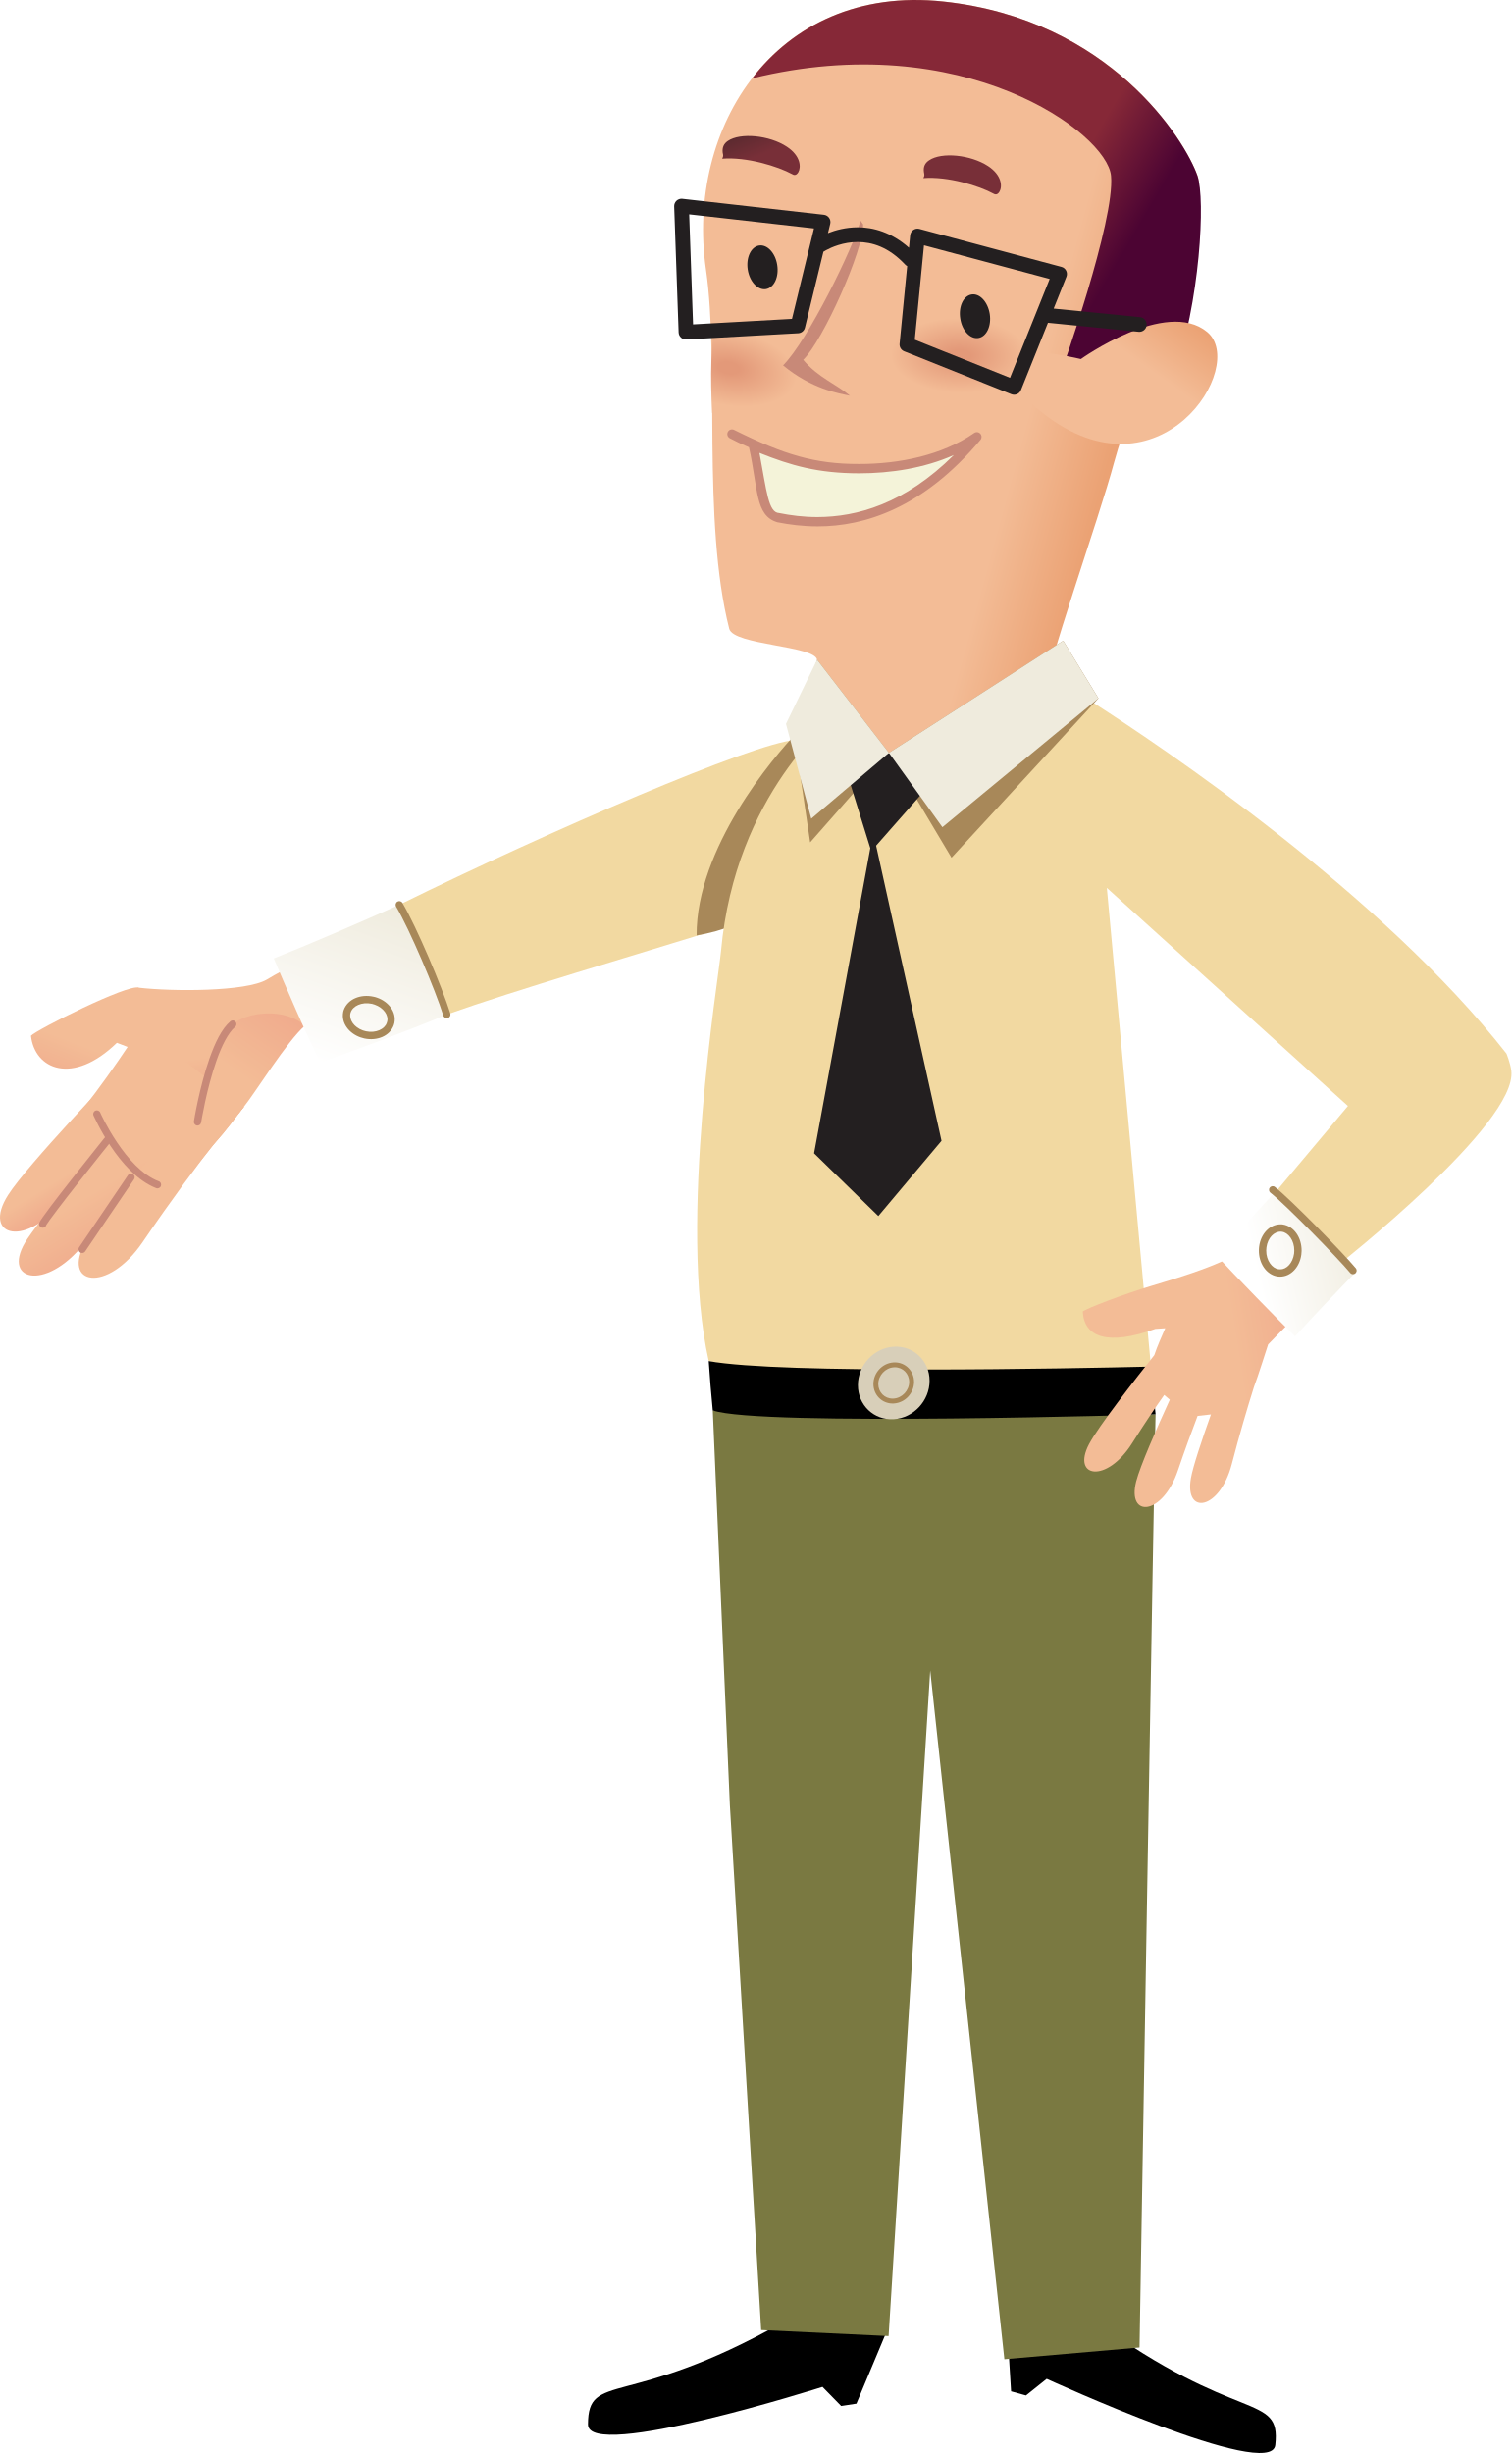
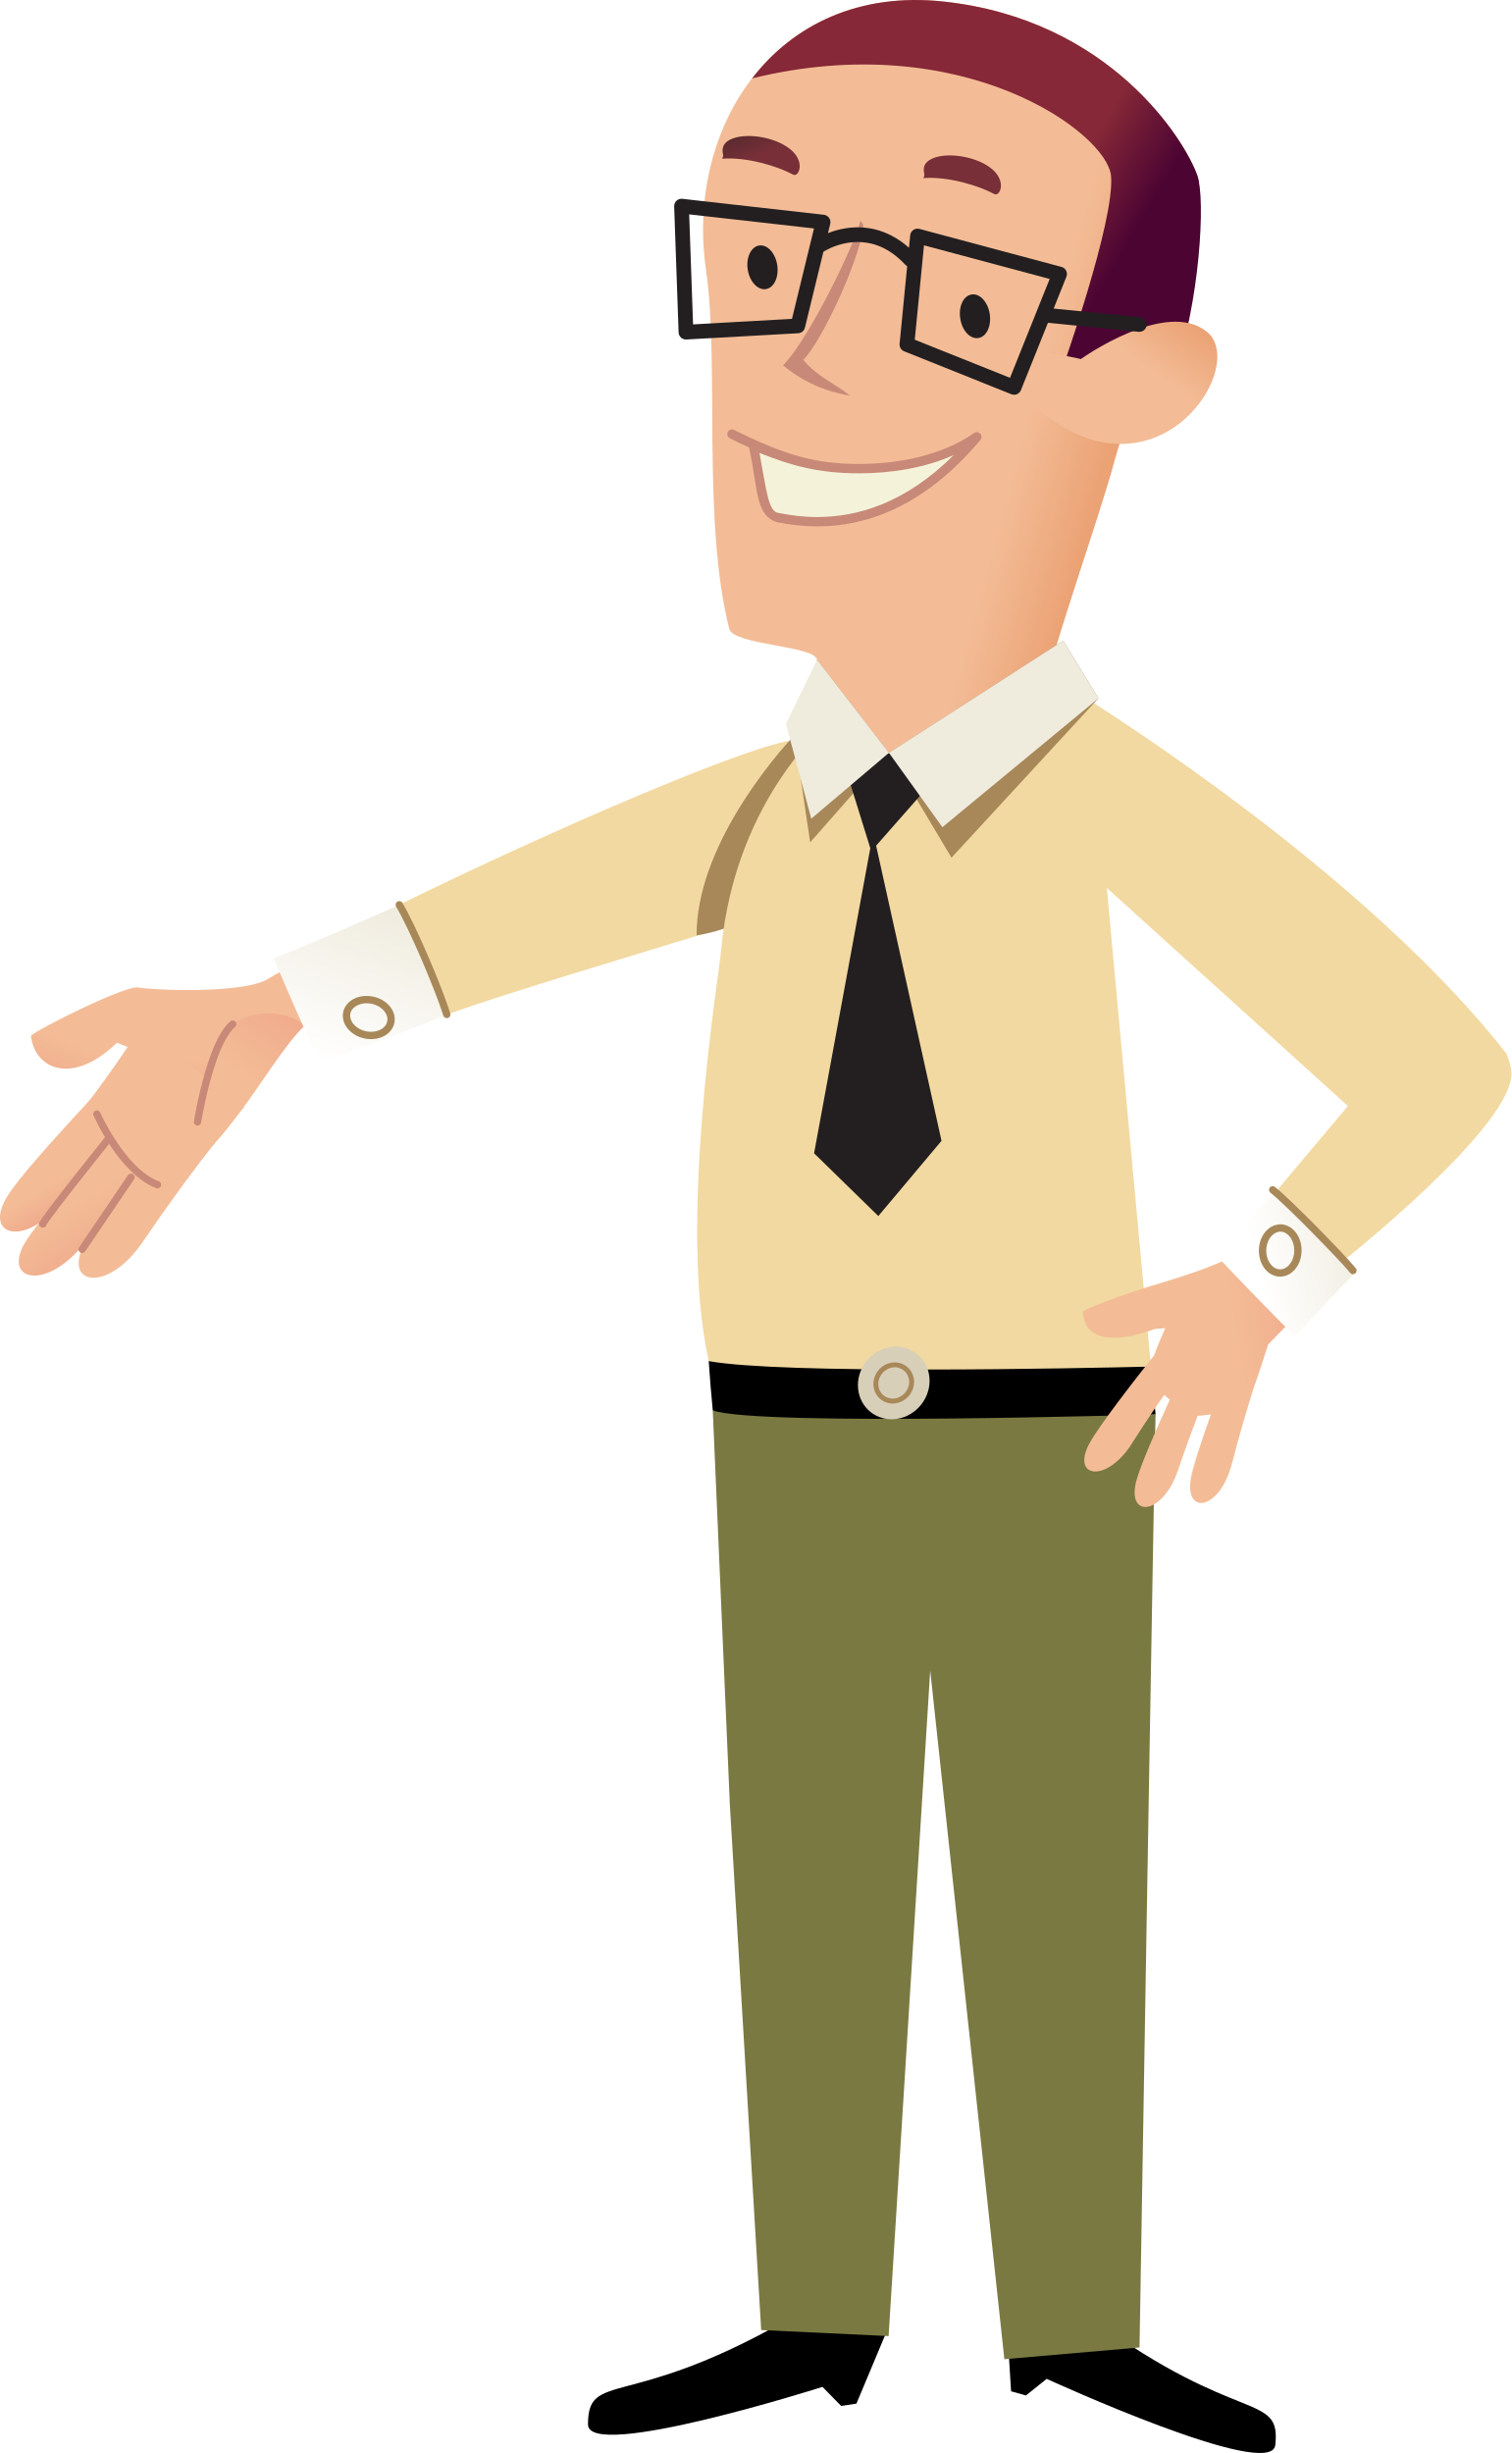
<svg xmlns="http://www.w3.org/2000/svg" version="1.1" id="Layer_1" x="0px" y="0px" width="308.693px" height="500.976px" viewBox="0 0 308.693 500.976" enable-background="new 0 0 308.693 500.976" xml:space="preserve">
-   <linearGradient id="SVGID_1_" gradientUnits="userSpaceOnUse" x1="-1844.691" y1="-352.903" x2="-1833.678" y2="-355.657" gradientTransform="matrix(-0.3864 -0.9224 -0.9224 0.3864 -987.306 -1339.135)">
+   <linearGradient id="SVGID_1_" gradientUnits="userSpaceOnUse" x1="-2280.294" y1="992.807" x2="-2269.282" y2="995.561" gradientTransform="matrix(-0.3864 -0.9224 0.9224 -0.3864 -1745.871 -1493.675)">
    <stop offset="0" stop-color="#EFA489" />
    <stop offset="1" stop-color="#F3BC96" />
  </linearGradient>
  <path fill="url(#SVGID_1_)" d="M26.904 210.339c0 0 5.272 8.98-7.521 15.982 -1.733 4.093-2.045 2.46-0.567 5.298 6.103 0.376 15.442 3.904 20.935 4.303 5.512 0.364 4.297-15.472 17.08-23.4 12.78-7.922 14.539-3.194 24.379-9.208l-10.961-8.462c-9.059 1.211-11.449 2.674-15.729 5.187 -4.289 2.531-19.36 2.47-26.229 1.672C26.438 201.486 26.904 210.339 26.904 210.339z" />
-   <linearGradient id="SVGID_2_" gradientUnits="userSpaceOnUse" x1="-1956.167" y1="-284.694" x2="-1948.326" y2="-302.648" gradientTransform="matrix(0.1321 0.9912 -0.9912 0.1321 -37.5532 2185.882)">
+   <linearGradient id="SVGID_2_" gradientUnits="userSpaceOnUse" x1="-2033.481" y1="972.217" x2="-2025.641" y2="990.171" gradientTransform="matrix(0.1321 0.9912 0.9912 -0.1321 -708.8137 2353.338)">
    <stop offset="0" stop-color="#EFA489" />
    <stop offset="1" stop-color="#F3BC96" />
  </linearGradient>
  <path fill="url(#SVGID_2_)" d="M49.802 226.052c-4.065 5.278-7.454 10.033-10.049 9.87 -5.494-0.401-19.136-6.194-25.229-6.573 6.432-7.335 14.296-19.728 14.296-19.728s10.111 8.045 16.69 13.109L49.802 226.052z" />
-   <linearGradient id="SVGID_3_" gradientUnits="userSpaceOnUse" x1="-1951.279" y1="-288.606" x2="-1944.102" y2="-305.042" gradientTransform="matrix(0.1321 0.9912 -0.9912 0.1321 -37.5532 2185.882)">
+   <linearGradient id="SVGID_3_" gradientUnits="userSpaceOnUse" x1="-2028.595" y1="976.129" x2="-2021.417" y2="992.565" gradientTransform="matrix(0.1321 0.9912 0.9912 -0.1321 -708.8137 2353.338)">
    <stop offset="0" stop-color="#EFA489" />
    <stop offset="1" stop-color="#F3BC96" />
  </linearGradient>
  <path fill="url(#SVGID_3_)" d="M29.427 233.839c3.986 0.974 7.816 1.892 10.326 2.079 2.595 0.167 5.985-4.586 10.049-9.869l-4.289-3.327c-2.312-1.764-5.912-3.606-9.637-5.234C30.2 222.893 29.474 230.735 29.427 233.839z" />
-   <linearGradient id="SVGID_4_" gradientUnits="userSpaceOnUse" x1="-1903.307" y1="-322.019" x2="-1919.003" y2="-314.982" gradientTransform="matrix(0.1321 0.9912 -0.9912 0.1321 -37.5532 2185.882)">
+   <linearGradient id="SVGID_4_" gradientUnits="userSpaceOnUse" x1="-1980.621" y1="1009.543" x2="-1996.316" y2="1002.505" gradientTransform="matrix(0.1321 0.9912 0.9912 -0.1321 -708.8137 2353.338)">
    <stop offset="0" stop-color="#EFA489" />
    <stop offset="1" stop-color="#F3BC96" />
  </linearGradient>
-   <path fill="url(#SVGID_4_)" d="M28.225 224.782c0 0-18.531 22.124-22.625 28.217 -5.726 8.521 3.601 11.025 11.563 1.002 13.439-16.901 22.668-26.049 22.668-26.049S32.069 224.479 28.225 224.782z" />
-   <linearGradient id="SVGID_5_" gradientUnits="userSpaceOnUse" x1="-2153.3" y1="-136.287" x2="-2152.618" y2="-118.689" gradientTransform="matrix(-0.2702 0.9628 -0.9628 -0.2702 -658.948 2284.635)">
+   <path fill="url(#SVGID_4_)" d="M28.225 224.782c0 0-18.531 22.124-22.625 28.217 -5.726 8.521 3.601 11.024 11.563 1.002 13.439-16.901 22.668-26.049 22.668-26.049S32.069 224.479 28.225 224.782z" />
+   <linearGradient id="SVGID_5_" gradientUnits="userSpaceOnUse" x1="-2295.984" y1="878.222" x2="-2295.301" y2="860.625" gradientTransform="matrix(-0.2702 0.9628 0.9628 0.2702 -1411.836 2221.54)">
    <stop offset="0" stop-color="#EFA489" />
    <stop offset="1" stop-color="#F3BC96" />
  </linearGradient>
-   <path fill="url(#SVGID_5_)" d="M39.005 226.643c0 0-17.864 20.542-21.494 26.907 -5.09 8.922 4.383 10.736 11.602 0.15 12.15-17.849 20.691-27.649 20.691-27.649S42.825 226.066 39.005 226.643z" />
-   <linearGradient id="SVGID_6_" gradientUnits="userSpaceOnUse" x1="-1633.826" y1="-589.615" x2="-1641.68" y2="-588.36" gradientTransform="matrix(0.3819 0.9243 -0.9243 0.3819 99.7309 1980.098)">
+   <path fill="url(#SVGID_5_)" d="M39.005 226.643c0 0-17.864 20.542-21.494 26.907 -5.09 8.922 4.383 10.736 11.602 0.15 12.15-17.85 20.691-27.65 20.691-27.65S42.825 226.066 39.005 226.643z" />
+   <linearGradient id="SVGID_6_" gradientUnits="userSpaceOnUse" x1="-1682.947" y1="1230.46" x2="-1690.801" y2="1229.205" gradientTransform="matrix(0.3819 0.9243 0.9243 -0.3819 -473.844 2270.24)">
    <stop offset="0" stop-color="#EFA489" />
    <stop offset="1" stop-color="#F3BC96" />
  </linearGradient>
  <path fill="url(#SVGID_6_)" d="M24.429 218.229c0 0-18.836 19.622-22.774 25.823 -5.508 8.657 3.867 10.919 11.563 0.713 13.02-17.229 18.193-21.206 18.193-21.206S28.279 217.827 24.429 218.229z" />
-   <linearGradient id="SVGID_7_" gradientUnits="userSpaceOnUse" x1="-1934.827" y1="-309.171" x2="-1947.216" y2="-316.007" gradientTransform="matrix(0.1321 0.9912 -0.9912 0.1321 -37.5532 2185.882)">
+   <linearGradient id="SVGID_7_" gradientUnits="userSpaceOnUse" x1="-2012.141" y1="996.696" x2="-2024.529" y2="1003.531" gradientTransform="matrix(0.1321 0.9912 0.9912 -0.1321 -708.8137 2353.338)">
    <stop offset="0" stop-color="#EFA489" />
    <stop offset="1" stop-color="#F3BC96" />
  </linearGradient>
  <path fill="url(#SVGID_7_)" d="M23.872 212.975c-9.05 8.785-16.789 5.42-17.547-1.443 1.102-1.225 19.768-10.598 21.967-9.823 0.695 1.092 5.73 9.055 2.496 13.925L23.872 212.975z" />
  <path fill="#C88978" d="M22.392 232.292c-0.322-0.264-0.797-0.214-1.059 0.11l0 0c-0.05 0.103-12.662 15.712-13.308 17.318l0 0c-0.065 0.165-0.04 0.36-0.042 0.362l0 0 0.006 0.001c0.051 0.414 0.428 0.701 0.84 0.647l0 0c0.319-0.042 0.566-0.274 0.631-0.568l0 0c0.304-0.575 3.547-4.866 6.604-8.717l0 0c3.243-4.132 6.435-8.1 6.44-8.102l0 0c0.054-0.069 0.097-0.142 0.123-0.22l0 0C22.731 232.832 22.642 232.496 22.392 232.292L22.392 232.292z" />
  <path fill="#C88978" d="M27.175 239.817c-0.342-0.231-0.807-0.141-1.041 0.196l0 0 -9.98 14.725c-0.23 0.342-0.141 0.803 0.204 1.039l0 0c0.342 0.229 0.804 0.139 1.035-0.199l0 0 9.981-14.72c0.041-0.052 0.066-0.113 0.088-0.17l0 0C27.571 240.373 27.46 240.015 27.175 239.817L27.175 239.817z" />
  <path fill="#C88978" d="M32.429 241.254c-6.782-2.505-11.961-13.988-11.965-14.036l0 0 0.004 0.007c-0.166-0.386-0.605-0.558-0.983-0.391l0 0c-0.377 0.166-0.553 0.61-0.385 0.984l0 0c0.062 0.048 5.071 11.81 12.792 14.836l0 0c0.387 0.148 0.82-0.051 0.968-0.433l0 0c0.002-0.008 0.005-0.015 0.006-0.021l0 0C33.001 241.815 32.807 241.394 32.429 241.254L32.429 241.254z" />
-   <linearGradient id="SVGID_8_" gradientUnits="userSpaceOnUse" x1="-2201.572" y1="-130.167" x2="-2179.968" y2="-122.591" gradientTransform="matrix(-0.2702 0.9628 -0.9628 -0.2702 -658.948 2284.635)">
+   <linearGradient id="SVGID_8_" gradientUnits="userSpaceOnUse" x1="-2344.256" y1="872.101" x2="-2322.652" y2="864.525" gradientTransform="matrix(-0.2702 0.9628 0.9628 0.2702 -1411.836 2221.54)">
    <stop offset="0" stop-color="#EFA489" />
    <stop offset="1" stop-color="#F3BC96" />
  </linearGradient>
  <path fill="url(#SVGID_8_)" d="M47.534 209.154c-4.605 3.894-9.395 31.45-9.395 31.45l11.662-14.555c2.564-3.225 8.705-13.248 12.455-16.574C58.171 205.721 50.499 206.664 47.534 209.154z" />
  <path fill="#C88978" d="M48.103 208.667c-0.264-0.318-0.737-0.359-1.051-0.087l0 0c-1.807 1.544-3.141 4.409-4.256 7.54l0 0c-2.088 5.95-3.195 12.857-3.195 12.887l0 0c-0.067 0.401 0.213 0.79 0.617 0.856l0 0c0.41 0.059 0.783-0.217 0.854-0.619l0 0c0.007-0.013 1.104-6.862 3.134-12.623l0 0c1.053-3.029 2.426-5.751 3.809-6.894l0 0c0.109-0.089 0.184-0.198 0.227-0.318l0 0C48.327 209.161 48.279 208.88 48.103 208.667L48.103 208.667z" />
-   <path fill="#F2D9A1" d="M191.009 173.383l-28.697-22.232c-8.389 0.57-49.74 18.357-80.757 33.633 4.186 6.076 7.736 15.35 9.703 22.407C119.441 197.185 184.798 179.844 191.009 173.383z" />
+   <path fill="#F2D9A1" d="M191.009 173.383l-28.697-22.232c-8.389 0.57-49.74 18.357-80.756 33.633 4.186 6.076 7.736 15.35 9.703 22.407C119.441 197.185 184.798 179.844 191.009 173.383z" />
  <path fill="#A88859" d="M142.27 191.032c-0.074-17.783 15.571-36.322 20.522-41.447C176.156 164.412 164.149 187.593 142.27 191.032z" />
-   <linearGradient id="SVGID_9_" gradientUnits="userSpaceOnUse" x1="-2236.674" y1="-106.674" x2="-2200.933" y2="-106.674" gradientTransform="matrix(-0.3321 0.9432 -0.9432 -0.3321 -763.7488 2258.394)">
+   <linearGradient id="SVGID_9_" gradientUnits="userSpaceOnUse" x1="-2391.631" y1="854.68" x2="-2355.89" y2="854.68" gradientTransform="matrix(-0.3321 0.9432 0.9432 0.3321 -1520.729 2156.138)">
    <stop offset="0" stop-color="#EFEBDD" />
    <stop offset="1" stop-color="#FFFFFF" />
  </linearGradient>
  <path fill="url(#SVGID_9_)" d="M81.557 184.783c2.805 4.749 8.044 17.089 9.7 22.407 -8.192 3.44-19.75 7.638-25.809 9.812 -2.794-5.413-7.191-15.751-9.538-21.261C63.95 192.542 74.179 188.095 81.557 184.783z" />
-   <path fill="#A88859" d="M91.964 206.967c-1.687-5.416-6.902-17.7-9.769-22.562l0 0c-0.212-0.363-0.667-0.474-1.021-0.269l0 0c-0.363 0.21-0.482 0.668-0.271 1.027l0 0c2.749 4.64 8.006 17.022 9.636 22.256l0 0c0.125 0.389 0.541 0.606 0.938 0.484l0 0c0.232-0.073 0.4-0.25 0.477-0.465l0 0C92.007 207.289 92.016 207.125 91.964 206.967L91.964 206.967z" />
-   <linearGradient id="SVGID_10_" gradientUnits="userSpaceOnUse" x1="-754.026" y1="-550.294" x2="-736.28" y2="-555.135" gradientTransform="matrix(1 0 0 -1 964.1455 -466.0977)">
+   <path fill="#A88859" d="M91.964 206.967c-1.687-5.416-6.902-17.7-9.769-22.562l0 0c-0.212-0.363-0.667-0.474-1.021-0.27l0 0c-0.363 0.21-0.482 0.668-0.271 1.027l0 0c2.749 4.64 8.006 17.022 9.636 22.256l0 0c0.125 0.389 0.541 0.606 0.938 0.484l0 0c0.232-0.073 0.4-0.25 0.477-0.465l0 0C92.007 207.289 92.016 207.125 91.964 206.967L91.964 206.967z" />
+   <linearGradient id="SVGID_10_" gradientUnits="userSpaceOnUse" x1="-844.027" y1="1252.293" x2="-826.281" y2="1257.133" gradientTransform="matrix(1 0 0 1 1054.146 -1168.098)">
    <stop offset="0" stop-color="#F3BC96" />
    <stop offset="1" stop-color="#EBA274" />
  </linearGradient>
  <path fill="url(#SVGID_10_)" d="M213.306 142.086c0.105-5.394 11.104-35.925 14.254-47.747 3.396-12.781 19.547-51.122 16.996-58.434 -2.537-7.294-17.854-31.947-51.875-35.594 -34.031-3.653-52.744 25.562-48.496 54.769 2.787 19.091-0.852 51.275 4.752 73.332 0.852 3.356 17.4 3.418 17.938 6.325 1.084 5.85 0.521 11.881-0.271 15.06 12.017 8.034 11.092 5.391 26.123 5.391C203.562 155.187 203.867 146.423 213.306 142.086z" />
-   <linearGradient id="SVGID_11_" gradientUnits="userSpaceOnUse" x1="-748.344" y1="-507.197" x2="-733.591" y2="-515.876" gradientTransform="matrix(1 0 0 -1 964.1455 -466.0977)">
+   <linearGradient id="SVGID_11_" gradientUnits="userSpaceOnUse" x1="-838.344" y1="1209.199" x2="-823.591" y2="1217.878" gradientTransform="matrix(1 0 0 1 1054.146 -1168.098)">
    <stop offset="0" stop-color="#862837" />
    <stop offset="1" stop-color="#4C0433" />
  </linearGradient>
-   <path fill="url(#SVGID_11_)" d="M192.683 0.312c-17.35-1.863-30.705 4.814-39.068 15.693 43.068-10.562 72.488 11.171 73.293 19.9 0.855 9.137-10.205 40.166-10.205 40.166l22.964 0.909c5.459-15.269 6.536-36.378 4.896-41.075C242.021 28.61 226.701 3.958 192.683 0.312z" />
-   <linearGradient id="SVGID_12_" gradientUnits="userSpaceOnUse" x1="-734.935" y1="-537.622" x2="-727.337" y2="-527.077" gradientTransform="matrix(1 0 0 -1 964.1455 -466.0977)">
+   <path fill="url(#SVGID_11_)" d="M192.683 0.312c-17.35-1.863-30.705 4.814-39.067 15.693 43.067-10.562 72.487 11.171 73.293 19.9 0.854 9.137-10.205 40.166-10.205 40.166l22.964 0.909c5.459-15.269 6.536-36.378 4.896-41.075C242.021 28.61 226.701 3.958 192.683 0.312z" />
+   <linearGradient id="SVGID_12_" gradientUnits="userSpaceOnUse" x1="-824.935" y1="1239.621" x2="-817.338" y2="1229.075" gradientTransform="matrix(1 0 0 1 1054.146 -1168.098)">
    <stop offset="0" stop-color="#F3BC96" />
    <stop offset="1" stop-color="#EBA274" />
  </linearGradient>
  <path fill="url(#SVGID_12_)" d="M220.751 73.329c0 0 17.396-12.449 25.779-5.537 8.383 6.922-9.663 35.276-33.518 16.61C189.159 65.726 220.751 73.329 220.751 73.329z" />
-   <radialGradient id="SVGID_13_" cx="-1879.349" cy="-1745.608" r="17.142" gradientTransform="matrix(-1.3405 -0.0257 0.0139 -0.7271 -2299.016 -1244.907)" gradientUnits="userSpaceOnUse">
-     <stop offset="0.096" stop-color="#E39979" />
-     <stop offset="0.612" stop-color="#F3BC96" />
-   </radialGradient>
-   <path fill="url(#SVGID_13_)" d="M175.894 71.724c-0.104 5.731 8.381 10.537 18.963 10.75 10.564 0.206 19.226-4.288 19.345-10.031 0.11-5.734-8.369-10.55-18.943-10.744C184.669 61.499 176.013 65.982 175.894 71.724z" />
-   <radialGradient id="SVGID_14_" cx="-2107.418" cy="-1956.282" r="17.133" gradientTransform="matrix(-1.3205 -0.2324 0.126 -0.7163 -2387.521 -1815.898)" gradientUnits="userSpaceOnUse">
-     <stop offset="0.096" stop-color="#E39979" />
-     <stop offset="0.612" stop-color="#F3BC96" />
-   </radialGradient>
-   <path fill="url(#SVGID_14_)" d="M166.808 77.792c-0.994 5.675-10.244 8.763-20.657 6.916 -0.418-0.072-0.308-0.282-0.698-0.356 -0.404-7.312-0.32-14.232 0.823-20.041 0.015-0.15 0.06-0.303 0.078-0.457 1.112 0.088 2.246 0.207 3.392 0.406C160.156 66.085 167.8 72.148 166.808 77.792z" />
-   <linearGradient id="SVGID_15_" gradientUnits="userSpaceOnUse" x1="-1455.895" y1="-375.413" x2="-1451.251" y2="-359.161" gradientTransform="matrix(-0.993 0.118 -0.118 -0.993 -1334.969 -169.0566)">
+   <linearGradient id="SVGID_13_" gradientUnits="userSpaceOnUse" x1="-1831.91" y1="1094.349" x2="-1827.266" y2="1078.098" gradientTransform="matrix(-0.993 0.118 0.118 0.993 -1793.186 -838.5906)">
    <stop offset="0.006" stop-color="#782F38" />
    <stop offset="1" stop-color="#22201E" />
  </linearGradient>
-   <path fill="url(#SVGID_15_)" d="M147.495 32.417c0.122-0.237 0.217-0.475 0.196-0.756 -0.009-0.044-0.021-0.088-0.021-0.125 -0.037-0.138-0.055-0.263-0.076-0.391 -0.107-1.035 0.229-1.785 1.049-2.354 2.549-1.744 8.518-1.166 12.049 1.169 2.875 1.891 2.942 4.225 2.332 5.244 -0.48 0.788-1.021 0.494-1.188 0.388C158.87 33.979 152.546 32.018 147.495 32.417z" />
-   <linearGradient id="SVGID_16_" gradientUnits="userSpaceOnUse" x1="-1491.614" y1="-368.027" x2="-1486.968" y2="-351.767" gradientTransform="matrix(-0.993 0.118 -0.118 -0.993 -1334.969 -169.0566)">
+   <path fill="url(#SVGID_13_)" d="M147.495 32.417c0.122-0.237 0.217-0.475 0.196-0.756 -0.009-0.044-0.021-0.088-0.021-0.125 -0.037-0.138-0.055-0.263-0.076-0.391 -0.107-1.035 0.229-1.785 1.049-2.354 2.549-1.744 8.518-1.166 12.049 1.169 2.875 1.891 2.941 4.225 2.332 5.244 -0.48 0.788-1.021 0.494-1.188 0.388C158.87 33.979 152.546 32.018 147.495 32.417z" />
+   <linearGradient id="SVGID_14_" gradientUnits="userSpaceOnUse" x1="-1867.629" y1="1086.965" x2="-1862.983" y2="1070.705" gradientTransform="matrix(-0.993 0.118 0.118 0.993 -1793.186 -838.5906)">
    <stop offset="0.006" stop-color="#782F38" />
    <stop offset="1" stop-color="#22201E" />
  </linearGradient>
-   <path fill="url(#SVGID_16_)" d="M188.583 36.376c0.125-0.228 0.229-0.478 0.191-0.753 0-0.044-0.006-0.078-0.012-0.131 -0.037-0.122-0.06-0.263-0.068-0.391 -0.135-1.034 0.205-1.788 1.055-2.353 2.541-1.744 8.51-1.147 12.049 1.178 2.852 1.872 2.938 4.215 2.314 5.24 -0.469 0.791-1.021 0.494-1.182 0.4C199.958 37.949 193.632 35.974 188.583 36.376z" />
-   <path fill="#231F20" d="M158.733 54.116c0.391 2.462-0.644 4.659-2.316 4.934 -1.648 0.25-3.324-1.528-3.705-3.984 -0.379-2.462 0.668-4.672 2.33-4.928C156.704 49.883 158.362 51.671 158.733 54.116z" />
-   <path fill="#231F20" d="M202.136 64.109c0.385 2.466-0.65 4.669-2.328 4.928 -1.66 0.262-3.332-1.522-3.692-3.981 -0.392-2.469 0.655-4.656 2.321-4.916C200.099 59.872 201.747 61.659 202.136 64.109z" />
-   <path fill="#F4F3D9" d="M199.505 89.223c-15.227 18.1-30.545 18.556-40.57 16.494 -3.525-0.738-3.229-6.119-5.15-15.082 0.182 0.094 0.375 0.104 0.557 0.244C161.21 95.949 185.069 99.224 199.505 89.223z" />
+   <path fill="url(#SVGID_14_)" d="M188.583 36.376c0.125-0.228 0.229-0.478 0.191-0.753 0-0.044-0.006-0.078-0.012-0.131 -0.037-0.122-0.061-0.263-0.068-0.391 -0.135-1.034 0.205-1.788 1.055-2.353 2.541-1.744 8.51-1.147 12.049 1.178 2.852 1.872 2.938 4.215 2.314 5.24 -0.469 0.791-1.021 0.494-1.182 0.4C199.958 37.949 193.632 35.974 188.583 36.376z" />
+   <path fill="#231F20" d="M158.733 54.116c0.391 2.462-0.645 4.659-2.316 4.934 -1.648 0.25-3.324-1.528-3.705-3.984 -0.379-2.462 0.668-4.672 2.33-4.928C156.704 49.883 158.362 51.671 158.733 54.116z" />
+   <path fill="#231F20" d="M202.136 64.109c0.385 2.466-0.65 4.669-2.328 4.928 -1.66 0.262-3.332-1.522-3.691-3.981 -0.393-2.469 0.654-4.656 2.32-4.916C200.099 59.872 201.747 61.659 202.136 64.109z" />
+   <path fill="#F4F3D9" d="M199.505 89.223c-15.227 18.1-30.545 18.556-40.57 16.494 -3.524-0.738-3.229-6.119-5.149-15.082 0.182 0.094 0.375 0.104 0.557 0.244C161.21 95.949 185.069 99.224 199.505 89.223z" />
  <path fill="#C88978" d="M200.21 88.579c-0.312-0.353-0.852-0.418-1.246-0.147 -6.602 4.578-15.375 6.331-23.51 6.322 -9.01 0.022-15.366-1.908-25.499-6.94 -0.466-0.253-1.043-0.081-1.296 0.384 -0.25 0.457-0.086 1.041 0.38 1.294 1.063 0.577 2.396 1.211 3.928 1.853 1.886 8.451 1.208 13.955 5.779 15.309 2.448 0.485 5.203 0.847 8.203 0.847h0.049c9.567 0 21.537-3.721 33.246-17.668C200.546 89.467 200.54 88.93 200.21 88.579zM166.944 105.593c-2.842 0-5.479-0.338-7.818-0.816 -2.203-0.093-2.549-4.412-4.016-12.281 6.467 2.595 11.951 4.153 20.346 4.172 6.438-0.006 13.301-1.043 19.34-3.731C184.728 102.933 174.966 105.58 166.944 105.593z" />
  <path fill="#C88978" d="M175.742 45.058c-1.431 5.494-10.747 24.506-15.815 29.562 5.822 4.812 11.299 5.719 13.66 6.194 -2.65-2.284-6.584-3.75-9.537-7.325 4.07-3.994 12.354-22.469 12.233-27.659L175.742 45.058z" />
-   <path fill="#F2D9A1" d="M308.656 218.688c0.001-0.001 0-0.002-0.001-0.003 -0.197-1.611-0.986-3.51-0.986-3.51 -25.525-32.564-69.992-62.458-85.146-72.151l-38.527 16.824 -13.544-13.45c0 0-20.28 15.581-23.192 47.803 -0.5 5.57-8.852 55.575-2.512 83.773l43.189 9.378 47.125-8.255 -9.011-97.762 49.242 44.542 -22.521 26.792 20.336 5.847C273.106 258.516 309.985 229.5 308.656 218.688z" />
+   <path fill="#F2D9A1" d="M308.656 218.688c0.001-0.001 0-0.002-0.001-0.003 -0.197-1.611-0.986-3.51-0.986-3.51 -25.525-32.564-69.992-62.458-85.146-72.151l-38.526 16.824 -13.544-13.45c0 0-20.28 15.581-23.192 47.803 -0.5 5.57-8.852 55.575-2.512 83.773l43.188 9.378 47.125-8.255 -9.011-97.762 49.242 44.542 -22.521 26.792 20.336 5.847C273.106 258.516 309.985 229.5 308.656 218.688z" />
  <polygon fill="#A88859" points="224.333,142.618 217.146,130.86 181.554,153.749 194.329,175.167 " />
  <polygon fill="#A88859" points="162.271,150.474 166.878,134.735 181.554,153.749 165.462,172.039 " />
  <polygon fill="#231F20" points="194.544,154.975 171.478,153.041 177.937,173.839 " />
  <polygon fill="#231F20" points="178.337,170.022 166.263,235.538 179.384,248.351 192.29,232.99 " />
  <polygon fill="#EFEBDD" points="224.333,142.618 217.146,130.86 181.554,153.749 192.468,168.937 " />
  <polygon fill="#EFEBDD" points="160.524,147.833 166.878,134.735 181.554,153.749 165.688,167.199 " />
  <path fill="#A88859" d="M80.538 208.942c-0.044 0.162-0.08 0.303-0.134 0.46l0 0c-0.813 2.198-3.417 3.229-6.002 2.678l0 0c-0.274-0.064-0.54-0.136-0.792-0.224l0 0c-2.33-0.821-3.96-2.907-3.521-5.164l0 0c0.02-0.151 0.078-0.314 0.117-0.431l0 0c0.805-2.212 3.418-3.276 6.047-2.71l0 0c0.267 0.049 0.521 0.125 0.763 0.21l0 0C79.35 204.572 81.005 206.662 80.538 208.942L80.538 208.942zM75.958 205.01l0.146-0.736 -0.153 0.732 0 0c-2.099-0.445-3.913 0.471-4.325 1.75l0 0c-0.035 0.094-0.053 0.145-0.062 0.185l0 0c-0.291 1.33 0.716 2.847 2.543 3.499l0 0c0.194 0.067 0.399 0.125 0.622 0.175l0 0c2.031 0.442 3.855-0.462 4.258-1.71l0 0c0.032-0.09 0.062-0.197 0.096-0.311l0 0c0.293-1.246-0.717-2.764-2.564-3.42l0 0C76.326 205.106 76.138 205.043 75.958 205.01L75.958 205.01z" />
  <path d="M223.308 473.746c29.553 21.703 38.355 14.686 37.15 25.605 -0.832 7.52-46.686-13.518-46.686-13.518l-4.234 3.387 -3.043-0.842 -1.01-16.402L223.308 473.746z" />
  <path d="M159.862 474.289c-31.779 17.914-39.746 9.855-39.775 20.85 -0.021 7.576 47.895-7.666 47.895-7.666l3.814 3.896 3.114-0.475L181.149 476 159.862 474.289z" />
-   <path fill="#7A7941" d="M236.007 288.854l-90.435-0.808 3.494 80.646 6.394 107.175 26.023 1.229 8.498-135.926 15.147 140.652 27.603-2.396C232.731 479.425 235.841 292.303 236.007 288.854L236.007 288.854 236.007 288.854z" />
+   <path fill="#7A7941" d="M236.007 288.854l-90.435-0.808 3.494 80.646 6.394 107.175 26.023 1.229 8.498-135.926 15.146 140.652 27.604-2.396C232.731 479.425 235.841 292.303 236.007 288.854L236.007 288.854 236.007 288.854z" />
  <path d="M144.745 277.975c0.23 3.36 0.486 6.731 0.826 10.073 9.438 3.326 90.438 0.806 90.438 0.806l-0.943-9.756C218.593 279.492 159.487 280.684 144.745 277.975z" />
-   <path fill="#D8CFB9" d="M189.851 281.998c0 4.09-3.279 7.606-7.318 7.846 -4.045 0.246-7.317-2.863-7.317-6.959 0-4.075 3.272-7.602 7.317-7.848C186.569 274.796 189.851 277.917 189.851 281.998z" />
-   <path fill="#A88859" d="M178.38 282.662c0.004-2.306 1.828-4.267 4.115-4.41l0 0c0.079-0.006 0.161-0.01 0.252-0.01l0 0c2.188 0.002 3.93 1.752 3.938 3.98l0 0c-0.01 2.307-1.83 4.265-4.125 4.41l0 0c-0.084 0.006-0.168 0.009-0.25 0.009l0 0C180.116 286.634 178.384 284.89 178.38 282.662L178.38 282.662zM182.562 279.248c-1.742 0.102-3.188 1.648-3.186 3.414l0 0c0.008 1.698 1.287 2.973 2.932 2.979l0 0c0.062 0 0.131-0.002 0.191-0.009l0 0c1.738-0.096 3.188-1.646 3.186-3.411l0 0c-0.012-1.699-1.299-2.979-2.938-2.983l0 0C182.694 279.237 182.632 279.242 182.562 279.248L182.562 279.248z" />
-   <linearGradient id="SVGID_17_" gradientUnits="userSpaceOnUse" x1="-874.273" y1="1149.217" x2="-895.328" y2="1152.582" gradientTransform="matrix(1 0 0 1 1148.611 -872.0723)">
+   <path fill="#D8CFB9" d="M189.851 281.998c0 4.09-3.279 7.606-7.317 7.846 -4.046 0.246-7.317-2.862-7.317-6.959 0-4.074 3.271-7.602 7.317-7.848C186.569 274.796 189.851 277.917 189.851 281.998z" />
+   <path fill="#A88859" d="M178.38 282.662c0.004-2.306 1.828-4.267 4.115-4.41l0 0c0.079-0.006 0.161-0.01 0.252-0.01l0 0c2.188 0.002 3.93 1.752 3.938 3.98l0 0c-0.01 2.307-1.83 4.265-4.125 4.41l0 0c-0.084 0.006-0.168 0.009-0.25 0.009l0 0C180.116 286.634 178.384 284.89 178.38 282.662L178.38 282.662zM182.562 279.248c-1.742 0.103-3.188 1.648-3.186 3.414l0 0c0.008 1.698 1.287 2.973 2.932 2.979l0 0c0.062 0 0.131-0.002 0.191-0.009l0 0c1.738-0.096 3.188-1.646 3.186-3.411l0 0c-0.012-1.699-1.299-2.979-2.938-2.983l0 0C182.694 279.237 182.632 279.242 182.562 279.248L182.562 279.248z" />
+   <linearGradient id="SVGID_15_" gradientUnits="userSpaceOnUse" x1="-964.273" y1="-739.242" x2="-985.327" y2="-742.607" gradientTransform="matrix(1 0 0 -1 1238.611 -462.0967)">
    <stop offset="0" stop-color="#EFA489" />
    <stop offset="1" stop-color="#F3BC96" />
  </linearGradient>
-   <path fill="url(#SVGID_17_)" d="M253.233 255.328c-2.396 2.914-17.611 7.075-17.898 7.229 -5.59 1.632-13.561 4.697-14.197 5.292 0.271 5.229 5.035 7.062 14.824 3.553l2.021-0.135c-0.703 1.608-1.641 3.69-2.235 5.489 -3.832 4.83-11.425 14.551-13.336 18.188 -3.597 6.894 3.619 8.039 8.799-0.188 2.646-4.182 4.813-7.397 6.563-9.86 0.34 0.31 0.722 0.616 1.134 0.976 -2.669 5.834-6.058 13.528-6.869 16.698 -1.904 7.537 5.401 6.953 8.521-2.235 1.439-4.229 2.803-7.955 4.025-11.158 0.938-0.098 1.854-0.195 2.729-0.305 -1.881 5.282-3.668 10.631-4.09 13.021 -1.336 7.656 5.889 6.531 8.344-2.859 1.58-6.087 3.174-11.469 4.539-15.793 0.761-1.964 2.711-8.162 2.892-8.676 2.362-2.361 4.217-4.57 7.291-6.711L253.233 255.328z" />
-   <linearGradient id="SVGID_18_" gradientUnits="userSpaceOnUse" x1="-3065.931" y1="-245.908" x2="-3058.305" y2="-223.021" gradientTransform="matrix(-0.5262 -0.8503 -0.8503 0.5262 -1542.416 -2223.703)">
+   <path fill="url(#SVGID_15_)" d="M253.233 255.328c-2.396 2.914-17.611 7.075-17.898 7.229 -5.59 1.632-13.561 4.696-14.197 5.292 0.271 5.229 5.035 7.062 14.824 3.553l2.021-0.135c-0.703 1.607-1.642 3.689-2.235 5.488 -3.832 4.83-11.425 14.552-13.336 18.188 -3.597 6.894 3.619 8.039 8.799-0.188 2.646-4.182 4.813-7.396 6.563-9.859 0.34 0.311 0.722 0.616 1.134 0.977 -2.669 5.834-6.058 13.527-6.869 16.697 -1.904 7.537 5.401 6.953 8.521-2.234 1.439-4.229 2.803-7.955 4.025-11.158 0.938-0.098 1.854-0.195 2.729-0.305 -1.881 5.281-3.668 10.631-4.09 13.021 -1.336 7.655 5.889 6.53 8.344-2.858 1.58-6.088 3.175-11.47 4.539-15.793 0.762-1.965 2.711-8.162 2.893-8.677 2.361-2.36 4.217-4.569 7.291-6.711L253.233 255.328z" />
+   <linearGradient id="SVGID_16_" gradientUnits="userSpaceOnUse" x1="-3512.32" y1="854.446" x2="-3504.695" y2="831.559" gradientTransform="matrix(-0.5262 -0.8503 0.8503 -0.5262 -2294.746 -2283.057)">
    <stop offset="0" stop-color="#EFEBDD" />
    <stop offset="1" stop-color="#FFFFFF" />
  </linearGradient>
-   <path fill="url(#SVGID_18_)" d="M277.202 259.483c-2.312-2.821-13.445-14.216-16.393-16.479 -6.574 7.062-7.068 7.917-11.982 13.814 2.713 2.965 12.807 13.395 15.676 16.104C268.343 268.65 273.462 263.324 277.202 259.483z" />
-   <path fill="#A88859" d="M276.794 260.062c0.318-0.262 0.365-0.732 0.104-1.055l0 0c-2.396-2.911-13.443-14.22-16.521-16.598l0 0c-0.324-0.252-0.789-0.189-1.045 0.139l0 0c-0.254 0.328-0.188 0.797 0.143 1.05l0 0c2.818 2.15 14.035 13.629 16.271 16.354l0 0 -0.002 0.01c0.125 0.146 0.295 0.242 0.473 0.267l0 0C276.413 260.253 276.624 260.201 276.794 260.062L276.794 260.062z" />
-   <path fill="#A88859" d="M261.401 260.728c-0.161-0.006-0.312-0.018-0.478-0.037l0 0c-2.312-0.355-3.85-2.711-3.815-5.35l0 0c0.008-0.295 0.021-0.562 0.061-0.826l0 0c0.332-2.441 2.059-4.459 4.361-4.47l0 0c0.156-0.014 0.322 0.009 0.447 0.026l0 0c2.317 0.35 3.881 2.696 3.856 5.384h0.002l0 0c-0.004 0.271-0.024 0.535-0.062 0.787l0 0C265.444 258.689 263.728 260.73 261.401 260.728L261.401 260.728zM264.337 255.446l0.748 0.005 -0.748-0.01 0 0c0.021-2.141-1.234-3.732-2.562-3.888l0 0c-0.104-0.015-0.166-0.017-0.211-0.017l0 0c-1.346-0.021-2.639 1.258-2.908 3.185l0 0c-0.028 0.196-0.045 0.409-0.049 0.646l0 0c-0.028 2.074 1.224 3.691 2.525 3.842l0 0c0.098 0.013 0.201 0.021 0.328 0.021l0 0c1.275 0.035 2.562-1.256 2.836-3.195l0 0C264.324 255.83 264.339 255.628 264.337 255.446L264.337 255.446z" />
-   <path fill="#231F20" d="M232.839 64.774l-17.648-1.755 2.605-6.501c0.158-0.399 0.143-0.847-0.053-1.232 -0.189-0.383-0.539-0.667-0.953-0.776l-29.018-7.762c-0.424-0.114-0.879-0.033-1.241 0.217 -0.36 0.25-0.595 0.648-0.638 1.087l-0.25 2.548c-3.541-3.146-7.3-4.19-10.461-4.176 -2.476 0.008-4.578 0.593-6.084 1.188l0.463-1.899c0.102-0.416 0.018-0.862-0.229-1.214 -0.248-0.352-0.638-0.583-1.062-0.632l-28.915-3.262c-0.433-0.049-0.869 0.095-1.188 0.389 -0.316 0.296-0.496 0.721-0.479 1.155l0.907 25.739c0.011 0.399 0.188 0.784 0.485 1.056 0.277 0.251 0.642 0.392 1.015 0.392 0.026 0 0.055-0.001 0.083-0.002l22.843-1.276c0.66-0.035 1.219-0.5 1.375-1.142l3.775-15.513c0.031-0.018 0.064-0.03 0.098-0.05h-0.002c0.002 0 0.135-0.091 0.467-0.27 0.996-0.544 3.47-1.663 6.447-1.656 2.891 0.017 6.26 0.961 9.704 4.63 0.114 0.124 0.25 0.216 0.392 0.292l-1.549 15.863c-0.063 0.662 0.316 1.29 0.937 1.538l21.89 8.763c0.184 0.073 0.368 0.107 0.557 0.107 0.596 0 1.16-0.355 1.395-0.941l5.521-13.758 18.518 1.841c0.049 0.005 0.102 0.007 0.148 0.007 0.764 0 1.416-0.578 1.492-1.354C234.267 65.589 233.663 64.855 232.839 64.774zM161.749 65.123l-20.203 1.127 -0.793-22.472 25.492 2.878L161.749 65.123zM206.276 77.167l-19.449-7.786 1.883-19.28 25.67 6.869L206.276 77.167z" />
+   <path fill="url(#SVGID_16_)" d="M277.202 259.483c-2.312-2.821-13.445-14.216-16.393-16.479 -6.574 7.062-7.068 7.917-11.982 13.814 2.713 2.965 12.807 13.395 15.676 16.104C268.343 268.65 273.462 263.324 277.202 259.483z" />
+   <path fill="#A88859" d="M276.794 260.062c0.318-0.262 0.365-0.732 0.104-1.055l0 0c-2.396-2.911-13.442-14.22-16.521-16.598l0 0c-0.323-0.252-0.789-0.189-1.045 0.139l0 0c-0.254 0.328-0.188 0.797 0.144 1.05l0 0c2.817 2.15 14.034 13.629 16.271 16.354l0 0 -0.002 0.01c0.125 0.146 0.295 0.242 0.473 0.267l0 0C276.413 260.253 276.624 260.201 276.794 260.062L276.794 260.062z" />
+   <path fill="#A88859" d="M261.401 260.728c-0.161-0.006-0.312-0.018-0.479-0.037l0 0c-2.312-0.355-3.85-2.711-3.814-5.35l0 0c0.008-0.295 0.021-0.562 0.061-0.826l0 0c0.332-2.441 2.059-4.459 4.361-4.47l0 0c0.156-0.014 0.322 0.009 0.447 0.026l0 0c2.316 0.35 3.881 2.696 3.855 5.384h0.002l0 0c-0.004 0.271-0.023 0.535-0.062 0.787l0 0C265.444 258.689 263.728 260.73 261.401 260.728L261.401 260.728zM264.337 255.446l0.748 0.005 -0.748-0.01 0 0c0.021-2.141-1.234-3.732-2.562-3.888l0 0c-0.104-0.015-0.166-0.017-0.211-0.017l0 0c-1.346-0.021-2.639 1.258-2.907 3.185l0 0c-0.028 0.196-0.046 0.409-0.05 0.646l0 0c-0.027 2.074 1.225 3.691 2.525 3.842l0 0c0.098 0.014 0.201 0.021 0.328 0.021l0 0c1.275 0.035 2.562-1.256 2.836-3.195l0 0C264.324 255.83 264.339 255.628 264.337 255.446L264.337 255.446z" />
+   <path fill="#231F20" d="M232.839 64.774l-17.648-1.755 2.605-6.501c0.158-0.399 0.143-0.847-0.053-1.232 -0.189-0.383-0.539-0.667-0.953-0.776l-29.018-7.762c-0.424-0.114-0.879-0.033-1.241 0.217 -0.36 0.25-0.595 0.648-0.638 1.087l-0.25 2.548c-3.541-3.146-7.301-4.19-10.461-4.176 -2.477 0.008-4.578 0.593-6.084 1.188l0.463-1.899c0.102-0.416 0.018-0.862-0.229-1.214 -0.248-0.352-0.638-0.583-1.062-0.632l-28.916-3.262c-0.433-0.049-0.869 0.095-1.188 0.389 -0.316 0.296-0.496 0.721-0.479 1.155l0.907 25.739c0.011 0.399 0.188 0.784 0.485 1.056 0.277 0.251 0.642 0.392 1.015 0.392 0.026 0 0.055-0.001 0.083-0.002l22.842-1.276c0.66-0.035 1.22-0.5 1.375-1.142l3.775-15.513c0.031-0.018 0.064-0.03 0.098-0.05h-0.002c0.002 0 0.135-0.091 0.467-0.27 0.996-0.544 3.471-1.663 6.447-1.656 2.892 0.017 6.26 0.961 9.704 4.63 0.114 0.124 0.25 0.216 0.392 0.292l-1.549 15.863c-0.062 0.662 0.316 1.29 0.938 1.538l21.891 8.763c0.184 0.073 0.367 0.107 0.557 0.107 0.596 0 1.16-0.355 1.395-0.941l5.521-13.758 18.518 1.841c0.049 0.005 0.102 0.007 0.148 0.007 0.764 0 1.416-0.578 1.492-1.354C234.267 65.589 233.663 64.855 232.839 64.774zM161.749 65.123l-20.203 1.127 -0.793-22.472 25.492 2.878L161.749 65.123zM206.276 77.167l-19.449-7.786 1.883-19.28 25.67 6.869L206.276 77.167z" />
</svg>
